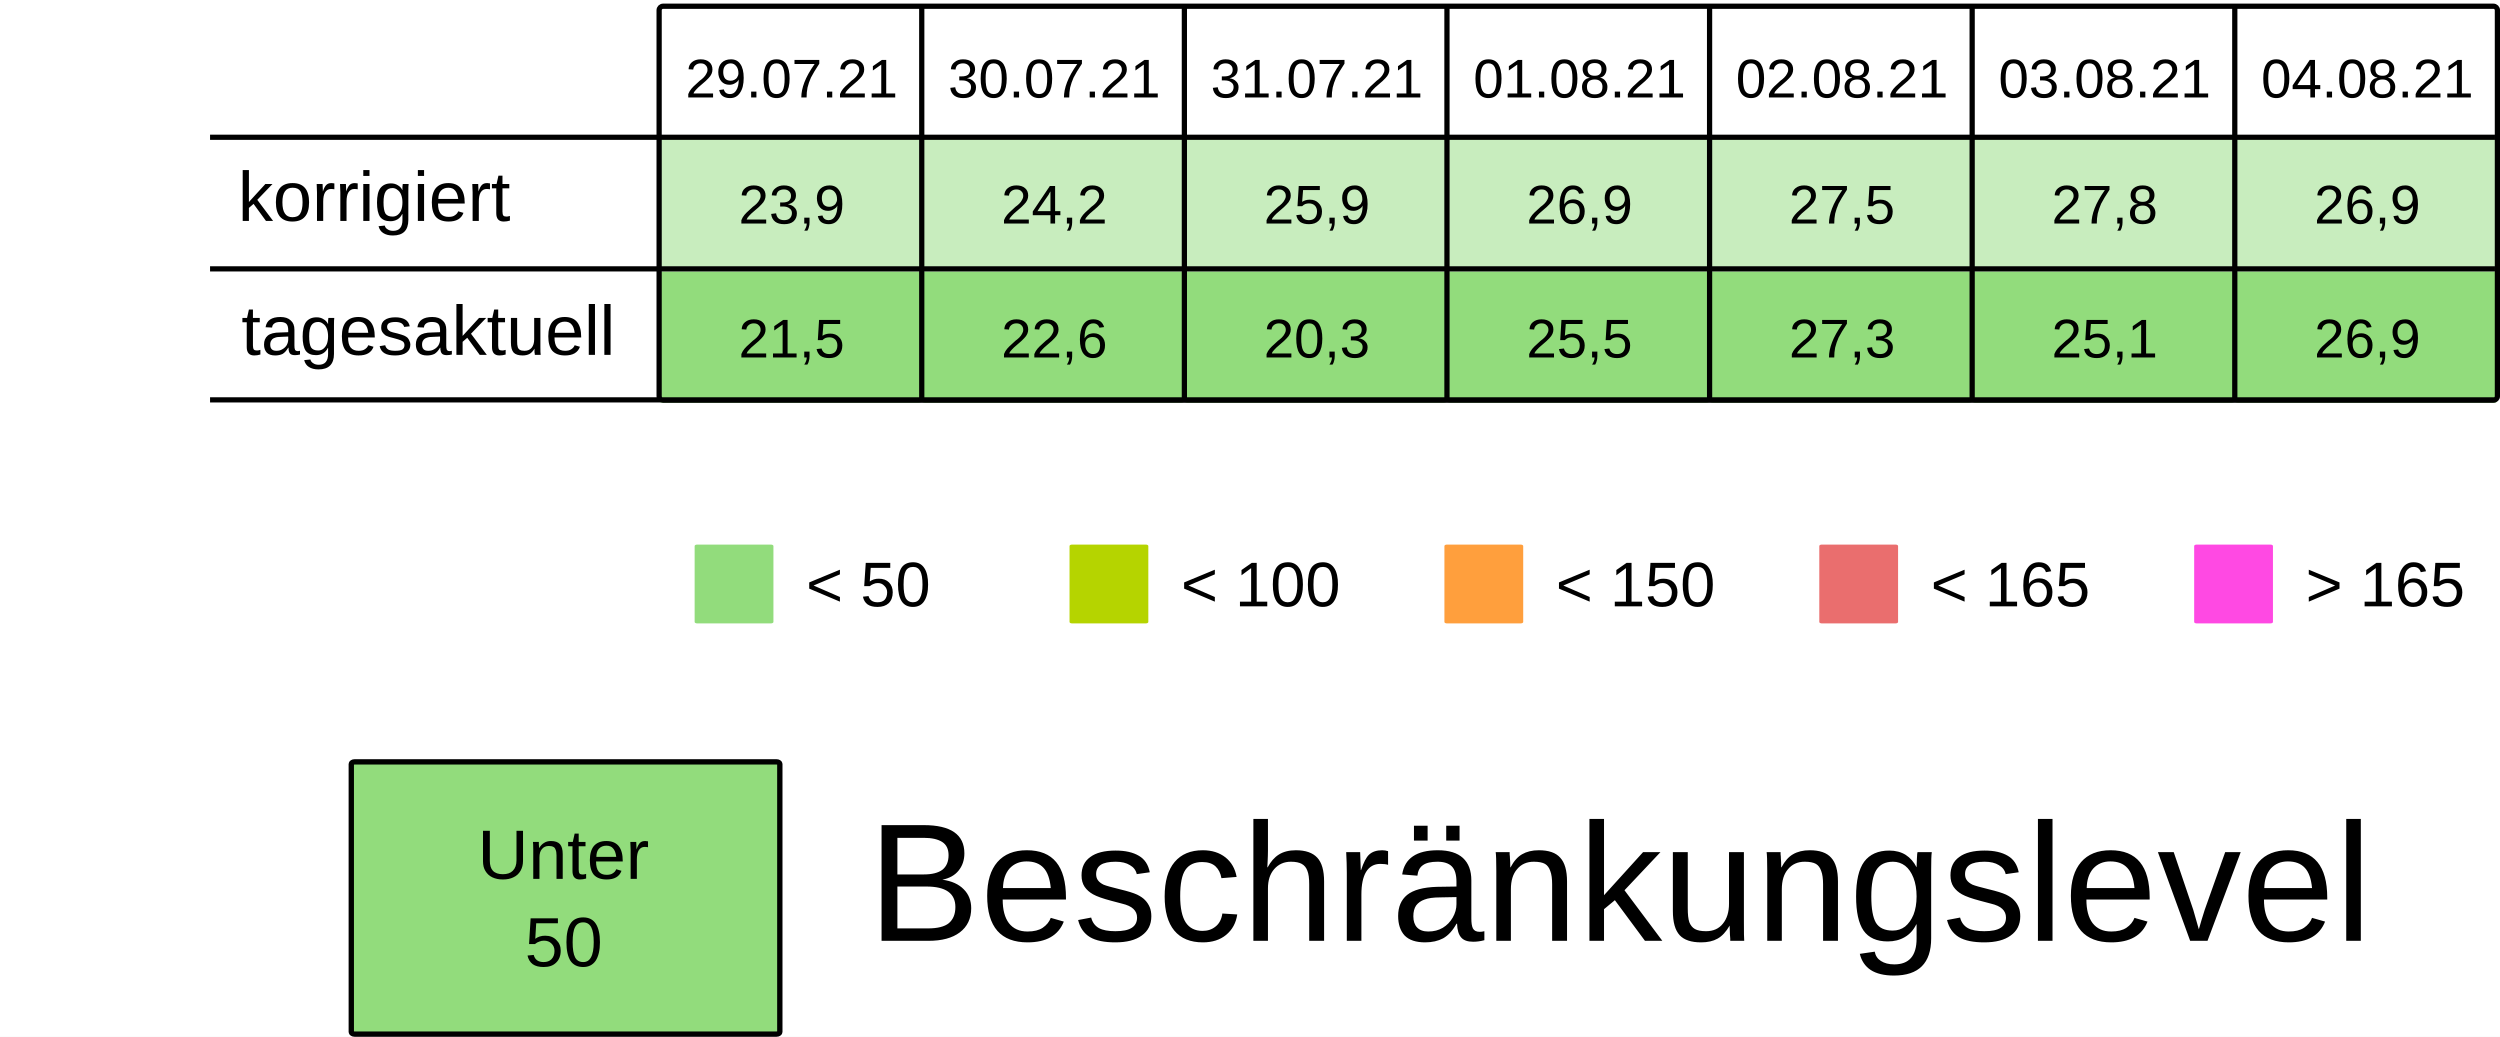
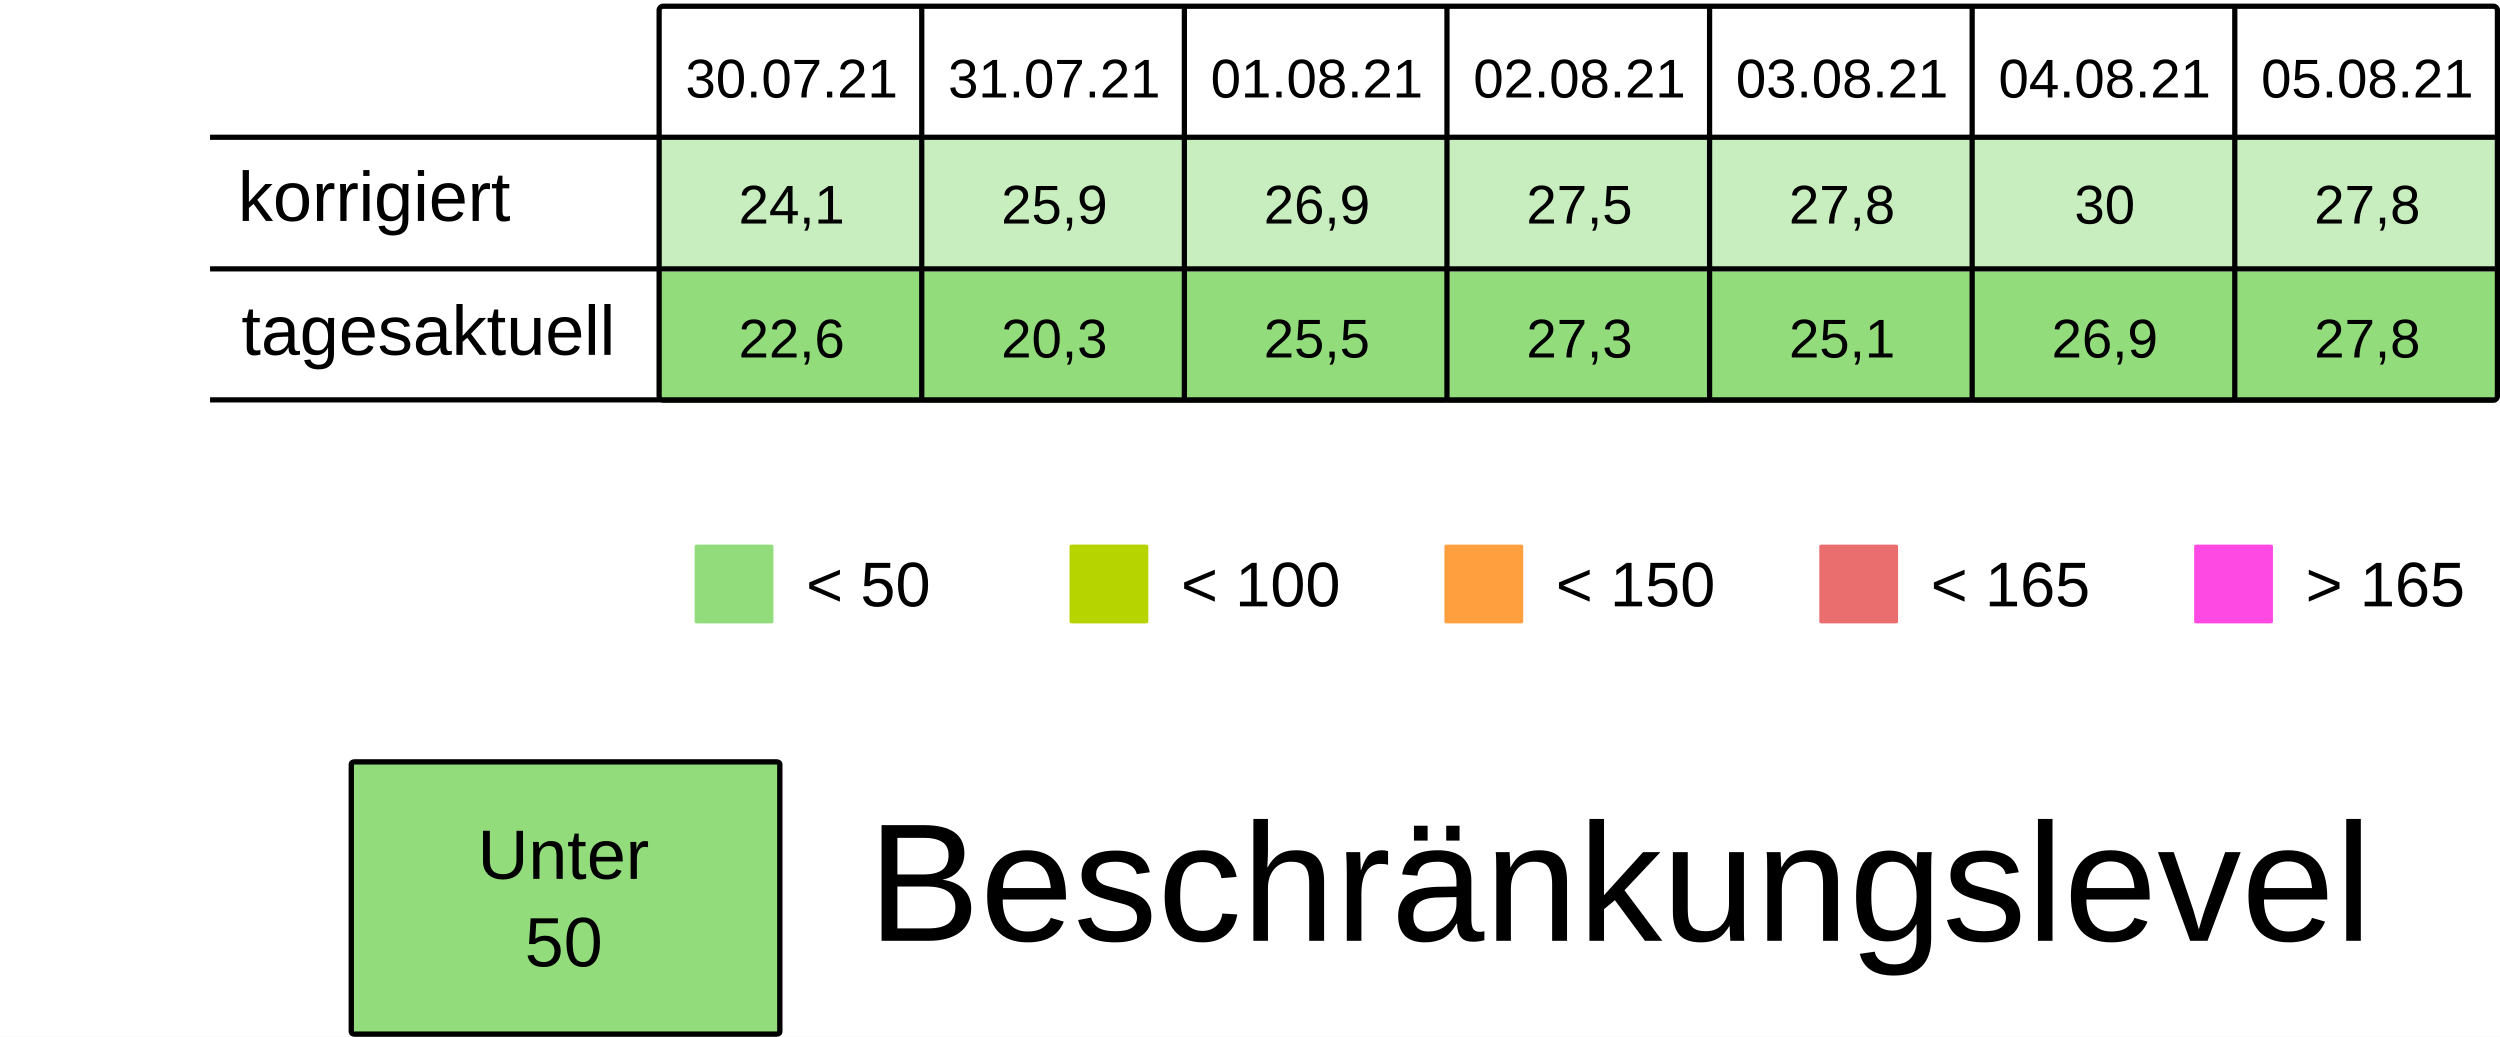
<svg xmlns="http://www.w3.org/2000/svg" viewBox="0 0 125.94 52.229" height="197.399" width="475.994">
  <rect width="100%" height="100%" x="-.001" fill="#fff" />
  <g transform="translate(-13.231 -25.355)">
    <rect ry=".106" rx=".169" y="32.284" x="46.434" height="6.615" width="13.229" fill="#92dc7c7F" />
    <rect ry=".106" rx=".169" y="32.284" x="59.664" height="6.615" width="13.229" fill="#92dc7c7F" />
    <rect ry=".106" rx=".169" y="32.284" x="72.893" height="6.615" width="13.229" fill="#92dc7c7F" />
    <rect ry=".106" rx=".169" y="32.284" x="86.122" height="6.615" width="13.229" fill="#92dc7c7F" />
    <rect ry=".106" rx=".169" y="32.284" x="99.351" height="6.615" width="13.229" fill="#92dc7c7F" />
    <rect ry=".106" rx=".169" y="32.284" x="112.58" height="6.615" width="13.229" fill="#92dc7c7F" />
    <rect ry=".106" rx=".169" y="32.284" x="125.809" height="6.615" width="13.229" fill="#92dc7c7F" />
    <text y="30.266" x="53.113" style="line-height:125%;-inkscape-font-specification:Arial;text-align:center" font-weight="400" font-size="2.749" letter-spacing="0" word-spacing="0" font-family="Arial" text-anchor="middle" stroke-width=".064">
-       <tspan style="text-align:center" y="30.266" x="53.113">29.07.21</tspan>
+       <tspan style="text-align:center" y="30.266" x="53.113">30.07.21</tspan>
    </text>
    <text y="30.266" x="66.342" style="line-height:125%;-inkscape-font-specification:Arial;text-align:center" font-weight="400" font-size="2.749" letter-spacing="0" word-spacing="0" font-family="Arial" text-anchor="middle" stroke-width=".064">
-       <tspan style="text-align:center" y="30.266" x="66.342">30.07.21</tspan>
+       <tspan style="text-align:center" y="30.266" x="66.342">31.07.21</tspan>
    </text>
    <text y="30.266" x="79.571" style="line-height:125%;-inkscape-font-specification:Arial;text-align:center" font-weight="400" font-size="2.749" letter-spacing="0" word-spacing="0" font-family="Arial" text-anchor="middle" stroke-width=".064">
-       <tspan style="text-align:center" y="30.266" x="79.571">31.07.21</tspan>
+       <tspan style="text-align:center" y="30.266" x="79.571">01.08.21</tspan>
    </text>
    <text y="30.266" x="92.8" style="line-height:125%;-inkscape-font-specification:Arial;text-align:center" font-weight="400" font-size="2.749" letter-spacing="0" word-spacing="0" font-family="Arial" text-anchor="middle" stroke-width=".064">
-       <tspan style="text-align:center" y="30.266" x="92.8">01.08.21</tspan>
+       <tspan style="text-align:center" y="30.266" x="92.8">02.08.21</tspan>
    </text>
    <text y="30.266" x="106.029" style="line-height:125%;-inkscape-font-specification:Arial;text-align:center" font-weight="400" font-size="2.749" letter-spacing="0" word-spacing="0" font-family="Arial" text-anchor="middle" stroke-width=".064">
-       <tspan style="text-align:center" y="30.266" x="106.029">02.08.21</tspan>
+       <tspan style="text-align:center" y="30.266" x="106.029">03.08.21</tspan>
    </text>
    <text y="30.266" x="119.258" style="line-height:125%;-inkscape-font-specification:Arial;text-align:center" font-weight="400" font-size="2.749" letter-spacing="0" word-spacing="0" font-family="Arial" text-anchor="middle" stroke-width=".064">
-       <tspan style="text-align:center" y="30.266" x="119.258">03.08.21</tspan>
+       <tspan style="text-align:center" y="30.266" x="119.258">04.08.21</tspan>
    </text>
    <text y="30.266" x="132.488" style="line-height:125%;-inkscape-font-specification:Arial;text-align:center" font-weight="400" font-size="2.749" letter-spacing="0" word-spacing="0" font-family="Arial" text-anchor="middle" stroke-width=".064">
-       <tspan style="text-align:center" y="30.266" x="132.488">04.08.21</tspan>
+       <tspan style="text-align:center" y="30.266" x="132.488">05.08.21</tspan>
    </text>
    <text y="36.616" x="53.113" style="line-height:125%;-inkscape-font-specification:Arial;text-align:center" font-weight="400" font-size="2.749" letter-spacing="0" word-spacing="0" font-family="Arial" text-anchor="middle" stroke-width=".064">
-       <tspan style="text-align:center" y="36.616" x="53.113">23,9</tspan>
+       <tspan style="text-align:center" y="36.616" x="53.113">24,1</tspan>
    </text>
    <text y="36.616" x="66.342" style="line-height:125%;-inkscape-font-specification:Arial;text-align:center" font-weight="400" font-size="2.749" letter-spacing="0" word-spacing="0" font-family="Arial" text-anchor="middle" stroke-width=".064">
-       <tspan style="text-align:center" y="36.616" x="66.342">24,2</tspan>
+       <tspan style="text-align:center" y="36.616" x="66.342">25,9</tspan>
    </text>
    <text y="36.616" x="79.571" style="line-height:125%;-inkscape-font-specification:Arial;text-align:center" font-weight="400" font-size="2.749" letter-spacing="0" word-spacing="0" font-family="Arial" text-anchor="middle" stroke-width=".064">
-       <tspan style="text-align:center" y="36.616" x="79.571">25,9</tspan>
+       <tspan style="text-align:center" y="36.616" x="79.571">26,9</tspan>
    </text>
    <text y="36.616" x="92.8" style="line-height:125%;-inkscape-font-specification:Arial;text-align:center" font-weight="400" font-size="2.749" letter-spacing="0" word-spacing="0" font-family="Arial" text-anchor="middle" stroke-width=".064">
-       <tspan style="text-align:center" y="36.616" x="92.8">26,9</tspan>
+       <tspan style="text-align:center" y="36.616" x="92.8">27,5</tspan>
    </text>
    <text y="36.616" x="106.029" style="line-height:125%;-inkscape-font-specification:Arial;text-align:center" font-weight="400" font-size="2.749" letter-spacing="0" word-spacing="0" font-family="Arial" text-anchor="middle" stroke-width=".064">
-       <tspan style="text-align:center" y="36.616" x="106.029">27,5</tspan>
+       <tspan style="text-align:center" y="36.616" x="106.029">27,8</tspan>
    </text>
    <text y="36.616" x="119.258" style="line-height:125%;-inkscape-font-specification:Arial;text-align:center" font-weight="400" font-size="2.749" letter-spacing="0" word-spacing="0" font-family="Arial" text-anchor="middle" stroke-width=".064">
-       <tspan style="text-align:center" y="36.616" x="119.258">27,8</tspan>
+       <tspan style="text-align:center" y="36.616" x="119.258">30</tspan>
    </text>
    <text y="36.616" x="132.488" style="line-height:125%;-inkscape-font-specification:Arial;text-align:center" font-weight="400" font-size="2.749" letter-spacing="0" word-spacing="0" font-family="Arial" text-anchor="middle" stroke-width=".064">
-       <tspan style="text-align:center" y="36.616" x="132.488">26,9</tspan>
+       <tspan style="text-align:center" y="36.616" x="132.488">27,8</tspan>
    </text>
    <rect ry=".071" rx=".12" y="52.79" x="48.224" height="3.969" width="3.969" fill="#92dc7c" />
    <text y="55.896" x="53.84" style="line-height:125%;-inkscape-font-specification:Arial" font-weight="400" font-size="3.175" letter-spacing="0" word-spacing="0" font-family="Arial" stroke-width=".265">
      <tspan y="55.896" x="53.84">&lt; 50</tspan>
    </text>
    <rect ry=".071" rx=".12" y="52.79" x="67.11" height="3.969" width="3.969" fill="#B5D400" />
    <text y="55.896" x="72.726" style="line-height:125%;-inkscape-font-specification:Arial" font-weight="400" font-size="3.175" letter-spacing="0" word-spacing="0" font-family="Arial" stroke-width=".265">
      <tspan y="55.896" x="72.726">&lt; 100</tspan>
    </text>
    <rect ry=".071" rx=".12" y="52.79" x="104.88" height="3.969" width="3.969" fill="#ea6e6e" />
    <text y="55.896" x="110.496" style="line-height:125%;-inkscape-font-specification:Arial" font-weight="400" font-size="3.175" letter-spacing="0" word-spacing="0" font-family="Arial" stroke-width=".265">
      <tspan y="55.896" x="110.496">&lt; 165</tspan>
    </text>
    <rect ry=".071" rx=".12" y="52.79" x="123.765" height="3.969" width="3.969" fill="#FF49E3" />
    <text y="55.896" x="129.381" style="line-height:125%;-inkscape-font-specification:Arial" font-weight="400" font-size="3.175" letter-spacing="0" word-spacing="0" font-family="Arial" stroke-width=".265">
      <tspan y="55.896" x="129.381">&gt; 165</tspan>
    </text>
    <rect ry=".071" rx=".12" y="52.79" x="85.995" height="3.969" width="3.969" fill="#ff9f3d" />
    <text y="55.896" x="91.61" style="line-height:125%;-inkscape-font-specification:Arial" font-weight="400" font-size="3.175" letter-spacing="0" word-spacing="0" font-family="Arial" stroke-width=".265">
      <tspan y="55.896" x="91.61">&lt; 150</tspan>
    </text>
    <rect ry=".106" rx=".169" y="39.031" x="46.435" height="6.615" width="13.229" fill="#92dc7c" />
    <rect ry=".106" rx=".169" y="39.031" x="59.665" height="6.615" width="13.229" fill="#92dc7c" />
    <rect ry=".106" rx=".169" y="39.031" x="72.894" height="6.615" width="13.229" fill="#92dc7c" />
    <rect ry=".106" rx=".169" y="39.031" x="86.123" height="6.615" width="13.229" fill="#92dc7c" />
    <rect ry=".106" rx=".169" y="39.031" x="99.352" height="6.615" width="13.229" fill="#92dc7c" />
    <rect ry=".106" rx=".169" y="39.031" x="112.581" height="6.615" width="13.229" fill="#92dc7c" />
    <rect ry=".106" rx=".169" y="39.031" x="125.81" height="6.615" width="13.229" fill="#92dc7c" />
    <text y="43.363" x="53.114" style="line-height:125%;-inkscape-font-specification:Arial;text-align:center" font-weight="400" font-size="2.749" letter-spacing="0" word-spacing="0" font-family="Arial" text-anchor="middle" stroke-width=".064">
-       <tspan style="text-align:center" y="43.363" x="53.114">21,5</tspan>
+       <tspan style="text-align:center" y="43.363" x="53.114">22,6</tspan>
    </text>
    <text y="43.363" x="66.343" style="line-height:125%;-inkscape-font-specification:Arial;text-align:center" font-weight="400" font-size="2.749" letter-spacing="0" word-spacing="0" font-family="Arial" text-anchor="middle" stroke-width=".064">
-       <tspan style="text-align:center" y="43.363" x="66.343">22,6</tspan>
+       <tspan style="text-align:center" y="43.363" x="66.343">20,3</tspan>
    </text>
    <text y="43.363" x="79.572" style="line-height:125%;-inkscape-font-specification:Arial;text-align:center" font-weight="400" font-size="2.749" letter-spacing="0" word-spacing="0" font-family="Arial" text-anchor="middle" stroke-width=".064">
-       <tspan style="text-align:center" y="43.363" x="79.572">20,3</tspan>
+       <tspan style="text-align:center" y="43.363" x="79.572">25,5</tspan>
    </text>
    <text y="43.363" x="92.801" style="line-height:125%;-inkscape-font-specification:Arial;text-align:center" font-weight="400" font-size="2.749" letter-spacing="0" word-spacing="0" font-family="Arial" text-anchor="middle" stroke-width=".064">
-       <tspan style="text-align:center" y="43.363" x="92.801">25,5</tspan>
+       <tspan style="text-align:center" y="43.363" x="92.801">27,3</tspan>
    </text>
    <text y="43.363" x="106.03" style="line-height:125%;-inkscape-font-specification:Arial;text-align:center" font-weight="400" font-size="2.749" letter-spacing="0" word-spacing="0" font-family="Arial" text-anchor="middle" stroke-width=".064">
-       <tspan style="text-align:center" y="43.363" x="106.03">27,3</tspan>
+       <tspan style="text-align:center" y="43.363" x="106.03">25,1</tspan>
    </text>
    <text y="43.363" x="119.259" style="line-height:125%;-inkscape-font-specification:Arial;text-align:center" font-weight="400" font-size="2.749" letter-spacing="0" word-spacing="0" font-family="Arial" text-anchor="middle" stroke-width=".064">
-       <tspan style="text-align:center" y="43.363" x="119.259">25,1</tspan>
+       <tspan style="text-align:center" y="43.363" x="119.259">26,9</tspan>
    </text>
    <text y="43.363" x="132.489" style="line-height:125%;-inkscape-font-specification:Arial;text-align:center" font-weight="400" font-size="2.749" letter-spacing="0" word-spacing="0" font-family="Arial" text-anchor="middle" stroke-width=".064">
-       <tspan style="text-align:center" y="43.363" x="132.489">26,9</tspan>
+       <tspan style="text-align:center" y="43.363" x="132.489">27,8</tspan>
    </text>
    <text style="line-height:125%;-inkscape-font-specification:Arial" x="25.224" y="36.483" font-weight="400" font-size="3.528" font-family="Arial" letter-spacing="0" word-spacing="0" stroke-width=".265">
      <tspan x="25.224" y="36.483">korrigiert</tspan>
    </text>
    <text style="line-height:125%;-inkscape-font-specification:Arial" x="25.396" y="43.23" font-weight="400" font-size="3.528" font-family="Arial" letter-spacing="0" word-spacing="0" stroke-width=".265">
      <tspan x="25.396" y="43.23">tagesaktuell</tspan>
    </text>
    <path d="M59.665 25.802v19.844zm13.23 0v19.844zm13.228 0v19.844zm13.23 0v19.844zm13.228 0v19.844zm13.23 0v19.844zM23.812 32.27h115.096zm0 6.629h115.096zm0 6.6h115.096zm22.823-19.83h92.206c.11 0 .2.09.2.2v19.445a.2.2 0 01-.2.2H46.635a.2.2 0 01-.2-.2V25.869c0-.11.089-.2.2-.2z" fill="none" stroke="#000" stroke-width=".264" />
    <rect ry=".108" rx=".169" y="63.735" x="30.927" height="13.715" width="21.588" fill="#92dc7c" stroke-miterlimit="0" stroke="#000" stroke-width=".269" />
    <text y="69.629" x="41.626" style="line-height:125%;-inkscape-font-specification:Arial;text-align:center" font-weight="400" font-size="3.528" letter-spacing="0" word-spacing="0" font-family="Arial" text-anchor="middle" stroke-width=".265">
      <tspan style="text-align:center" y="69.629" x="42.1">Unter</tspan>
      <tspan style="text-align:center" y="74.038" x="41.626">50</tspan>
    </text>
    <text style="line-height:125%;-inkscape-font-specification:Arial" x="56.955" y="72.75" font-weight="400" font-size="8.467" font-family="Arial" letter-spacing="0" word-spacing="0" stroke-width=".265">
      <tspan x="56.955" y="72.75">Beschränkungslevel</tspan>
    </text>
  </g>
</svg>
